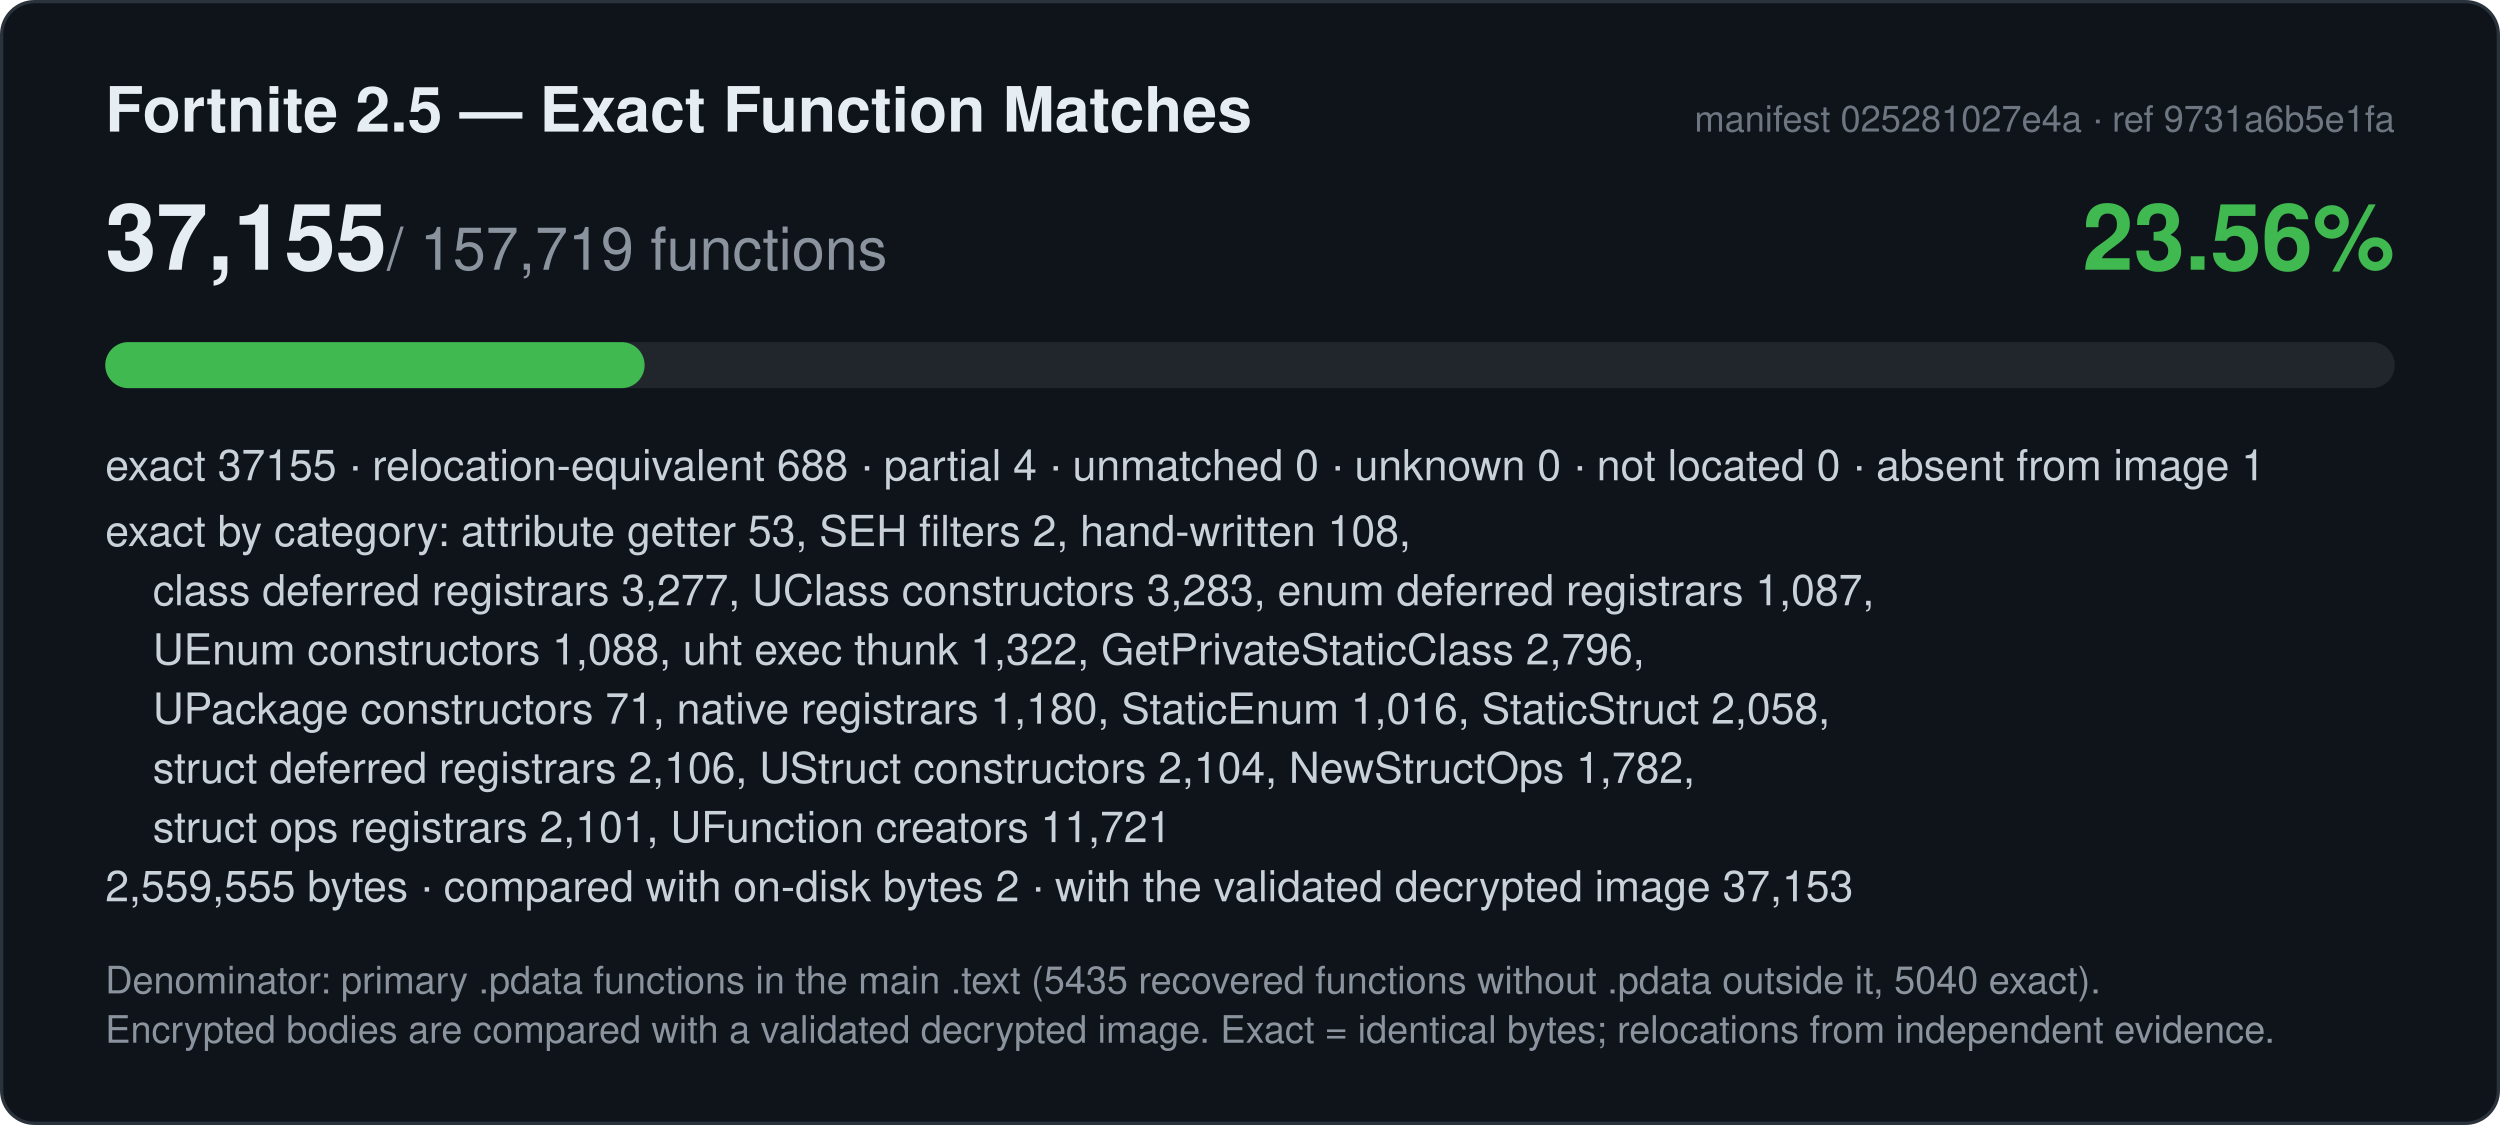
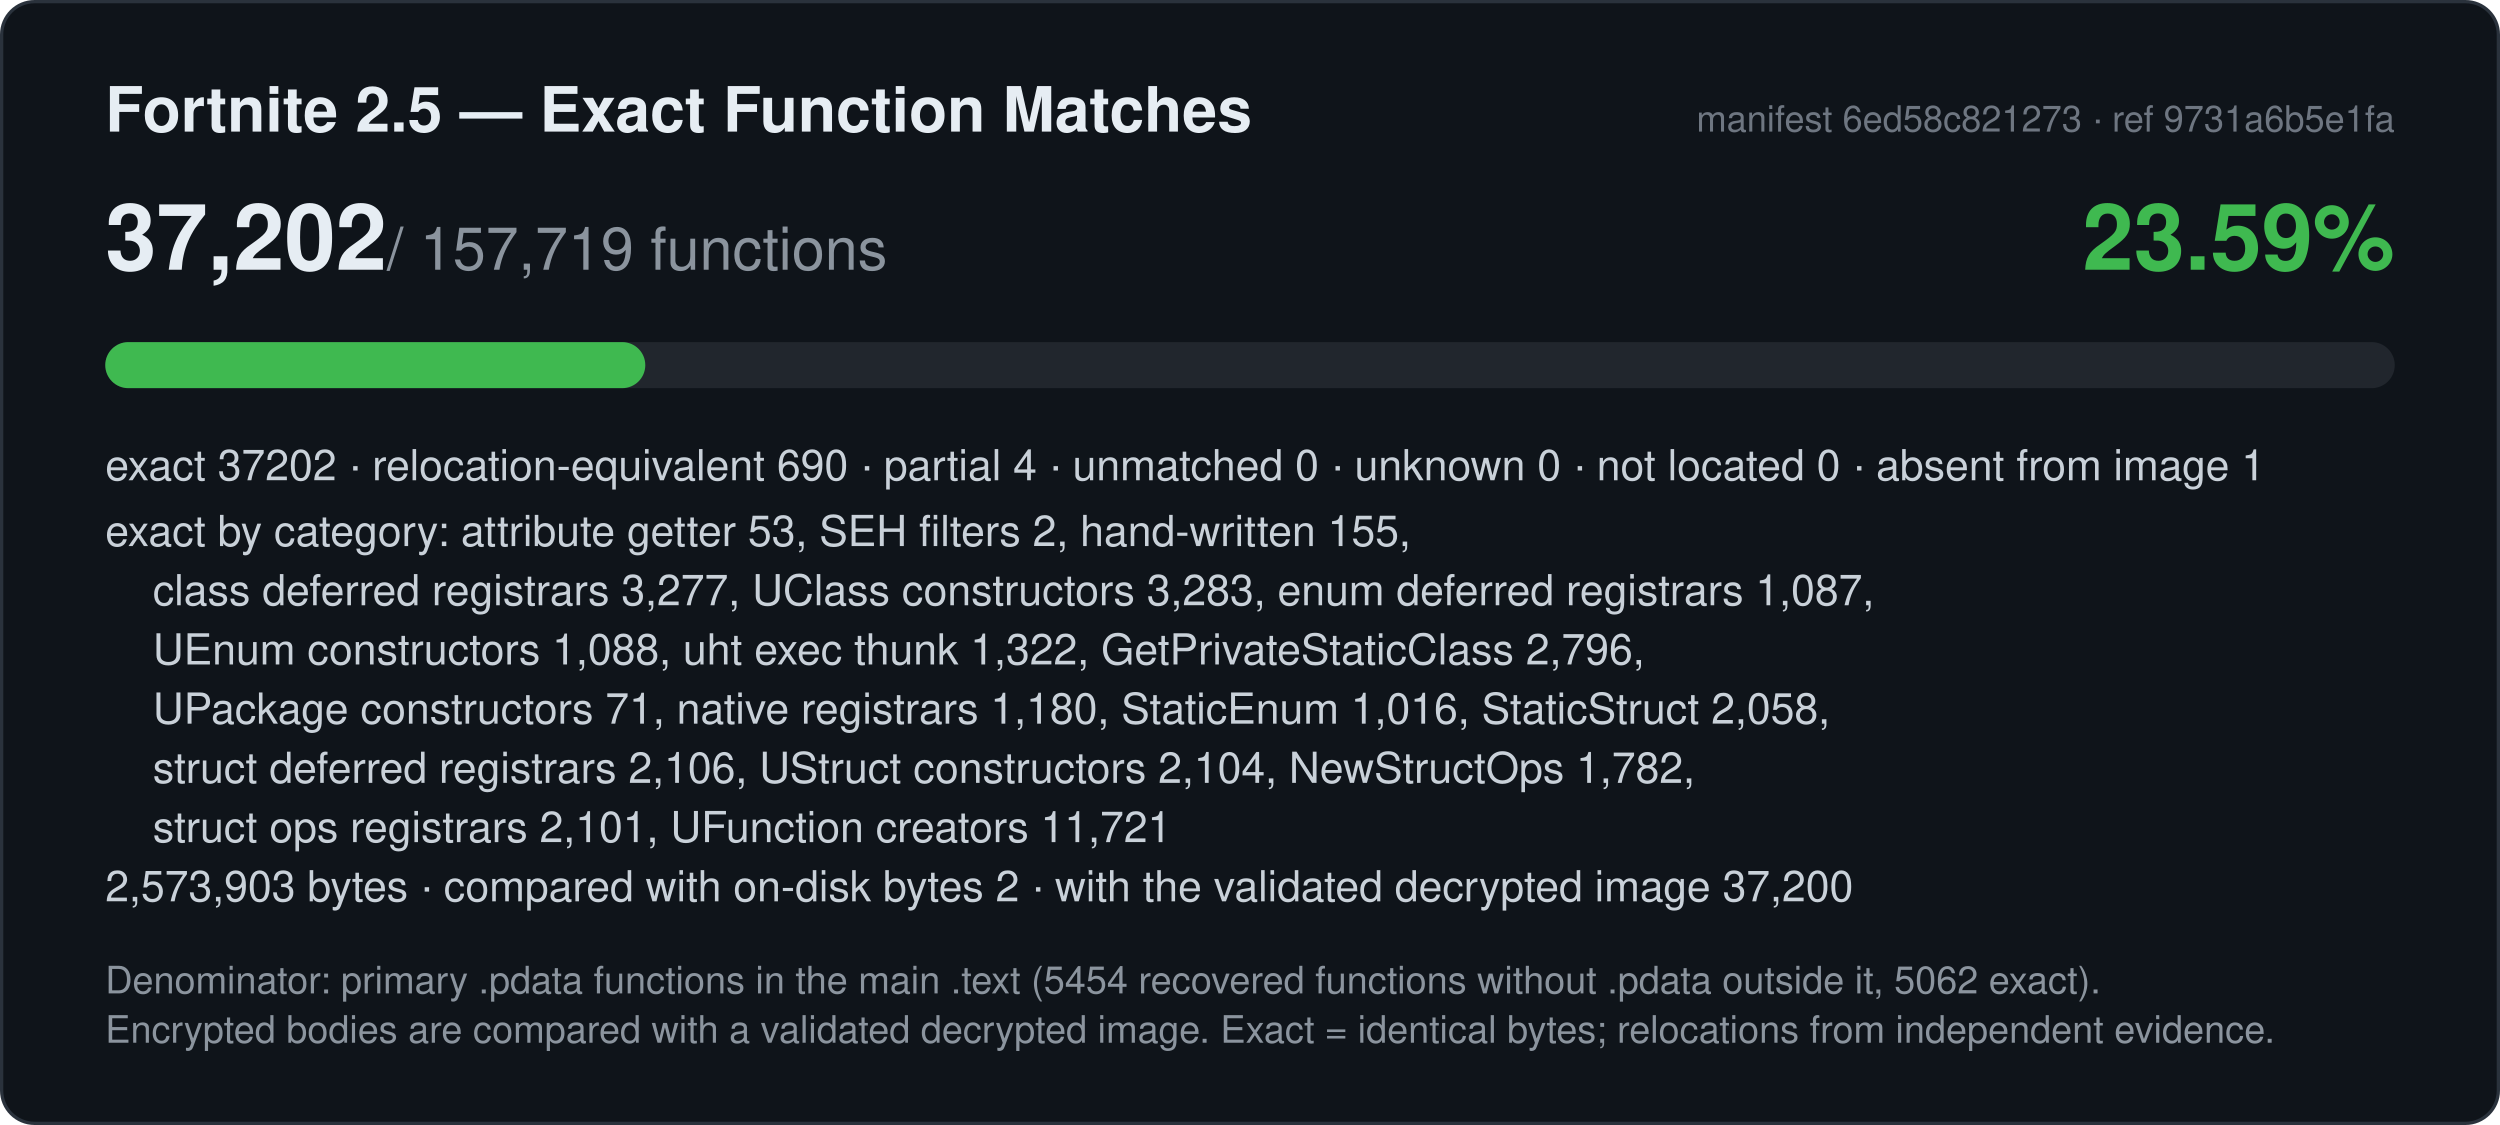
<svg xmlns="http://www.w3.org/2000/svg" width="760" height="342" viewBox="0 0 760 342" role="img" aria-labelledby="t d">
  <rect x="0.5" y="0.5" width="759" height="341" rx="10" fill="#0f141a" stroke="#2a323c" />
  <text x="32" y="40" font-family="Segoe UI, -apple-system, Helvetica, Arial, sans-serif" font-size="19" font-weight="600" fill="#e6edf3">Fortnite 2.5 — Exact Function Matches</text>
-   <text x="32" y="82" font-family="Segoe UI, -apple-system, Helvetica, Arial, sans-serif" font-size="28" font-weight="700" fill="#e6edf3">37,155<tspan font-size="18" font-weight="400" fill="#8b949e"> / 157,719 functions</tspan>
+   <text x="32" y="82" font-family="Segoe UI, -apple-system, Helvetica, Arial, sans-serif" font-size="28" font-weight="700" fill="#e6edf3">37,202<tspan font-size="18" font-weight="400" fill="#8b949e"> / 157,719 functions</tspan>
  </text>
-   <text x="728" y="82" text-anchor="end" font-family="Segoe UI, -apple-system, Helvetica, Arial, sans-serif" font-size="28" font-weight="700" fill="#3fb950">23.56%</text>
+   <text x="728" y="82" text-anchor="end" font-family="Segoe UI, -apple-system, Helvetica, Arial, sans-serif" font-size="28" font-weight="700" fill="#3fb950">23.59%</text>
  <rect x="32" y="104" width="696" height="14" rx="7" fill="#21262d" />
-   <rect x="32" y="104" width="163.962" height="14" rx="7.000" fill="#3fb950" />
-   <text x="32" y="146" font-family="Segoe UI, -apple-system, Helvetica, Arial, sans-serif" font-size="13" fill="#c9d1d9">exact 37155 · relocation-equivalent 688 · partial 4 · unmatched 0 · unknown 0 · not located 0 · absent from image 1</text>
-   <text x="32" y="166" font-family="Segoe UI, -apple-system, Helvetica, Arial, sans-serif" font-size="13" fill="#c9d1d9" xml:space="preserve">exact by category: attribute getter 53, SEH filters 2, hand-written 108,</text>
+   <rect x="32" y="104" width="164.169" height="14" rx="7.000" fill="#3fb950" />
+   <text x="32" y="146" font-family="Segoe UI, -apple-system, Helvetica, Arial, sans-serif" font-size="13" fill="#c9d1d9">exact 37202 · relocation-equivalent 690 · partial 4 · unmatched 0 · unknown 0 · not located 0 · absent from image 1</text>
+   <text x="32" y="166" font-family="Segoe UI, -apple-system, Helvetica, Arial, sans-serif" font-size="13" fill="#c9d1d9" xml:space="preserve">exact by category: attribute getter 53, SEH filters 2, hand-written 155,</text>
  <text x="32" y="184" font-family="Segoe UI, -apple-system, Helvetica, Arial, sans-serif" font-size="13" fill="#c9d1d9" xml:space="preserve">    class deferred registrars 3,277, UClass constructors 3,283, enum deferred registrars 1,087,</text>
  <text x="32" y="202" font-family="Segoe UI, -apple-system, Helvetica, Arial, sans-serif" font-size="13" fill="#c9d1d9" xml:space="preserve">    UEnum constructors 1,088, uht exec thunk 1,322, GetPrivateStaticClass 2,796,</text>
  <text x="32" y="220" font-family="Segoe UI, -apple-system, Helvetica, Arial, sans-serif" font-size="13" fill="#c9d1d9" xml:space="preserve">    UPackage constructors 71, native registrars 1,180, StaticEnum 1,016, StaticStruct 2,058,</text>
  <text x="32" y="238" font-family="Segoe UI, -apple-system, Helvetica, Arial, sans-serif" font-size="13" fill="#c9d1d9" xml:space="preserve">    struct deferred registrars 2,106, UStruct constructors 2,104, NewStructOps 1,782,</text>
  <text x="32" y="256" font-family="Segoe UI, -apple-system, Helvetica, Arial, sans-serif" font-size="13" fill="#c9d1d9" xml:space="preserve">    struct ops registrars 2,101, UFunction creators 11,721</text>
-   <text x="32" y="274" font-family="Segoe UI, -apple-system, Helvetica, Arial, sans-serif" font-size="13" fill="#c9d1d9">2,559,555 bytes · compared with on-disk bytes 2 · with the validated decrypted image 37,153</text>
-   <text x="32" y="302" font-family="Segoe UI, -apple-system, Helvetica, Arial, sans-serif" font-size="11.5" fill="#8b949e">Denominator: primary .pdata functions in the main .text (5435 recovered functions without .pdata outside it, 5040 exact).</text>
+   <text x="32" y="274" font-family="Segoe UI, -apple-system, Helvetica, Arial, sans-serif" font-size="13" fill="#c9d1d9">2,573,903 bytes · compared with on-disk bytes 2 · with the validated decrypted image 37,200</text>
+   <text x="32" y="302" font-family="Segoe UI, -apple-system, Helvetica, Arial, sans-serif" font-size="11.5" fill="#8b949e">Denominator: primary .pdata functions in the main .text (5454 recovered functions without .pdata outside it, 5062 exact).</text>
  <text x="32" y="317" font-family="Segoe UI, -apple-system, Helvetica, Arial, sans-serif" font-size="11.5" fill="#8b949e">Encrypted bodies are compared with a validated decrypted image. Exact = identical bytes; relocations from independent evidence.</text>
-   <text x="728" y="40" text-anchor="end" font-family="Segoe UI, -apple-system, Helvetica, Arial, sans-serif" font-size="11" fill="#6e7681">manifest 025281027e4a · ref 9731a6b5e1fa</text>
+   <text x="728" y="40" text-anchor="end" font-family="Segoe UI, -apple-system, Helvetica, Arial, sans-serif" font-size="11" fill="#6e7681">manifest 6ed58c821273 · ref 9731a6b5e1fa</text>
</svg>
